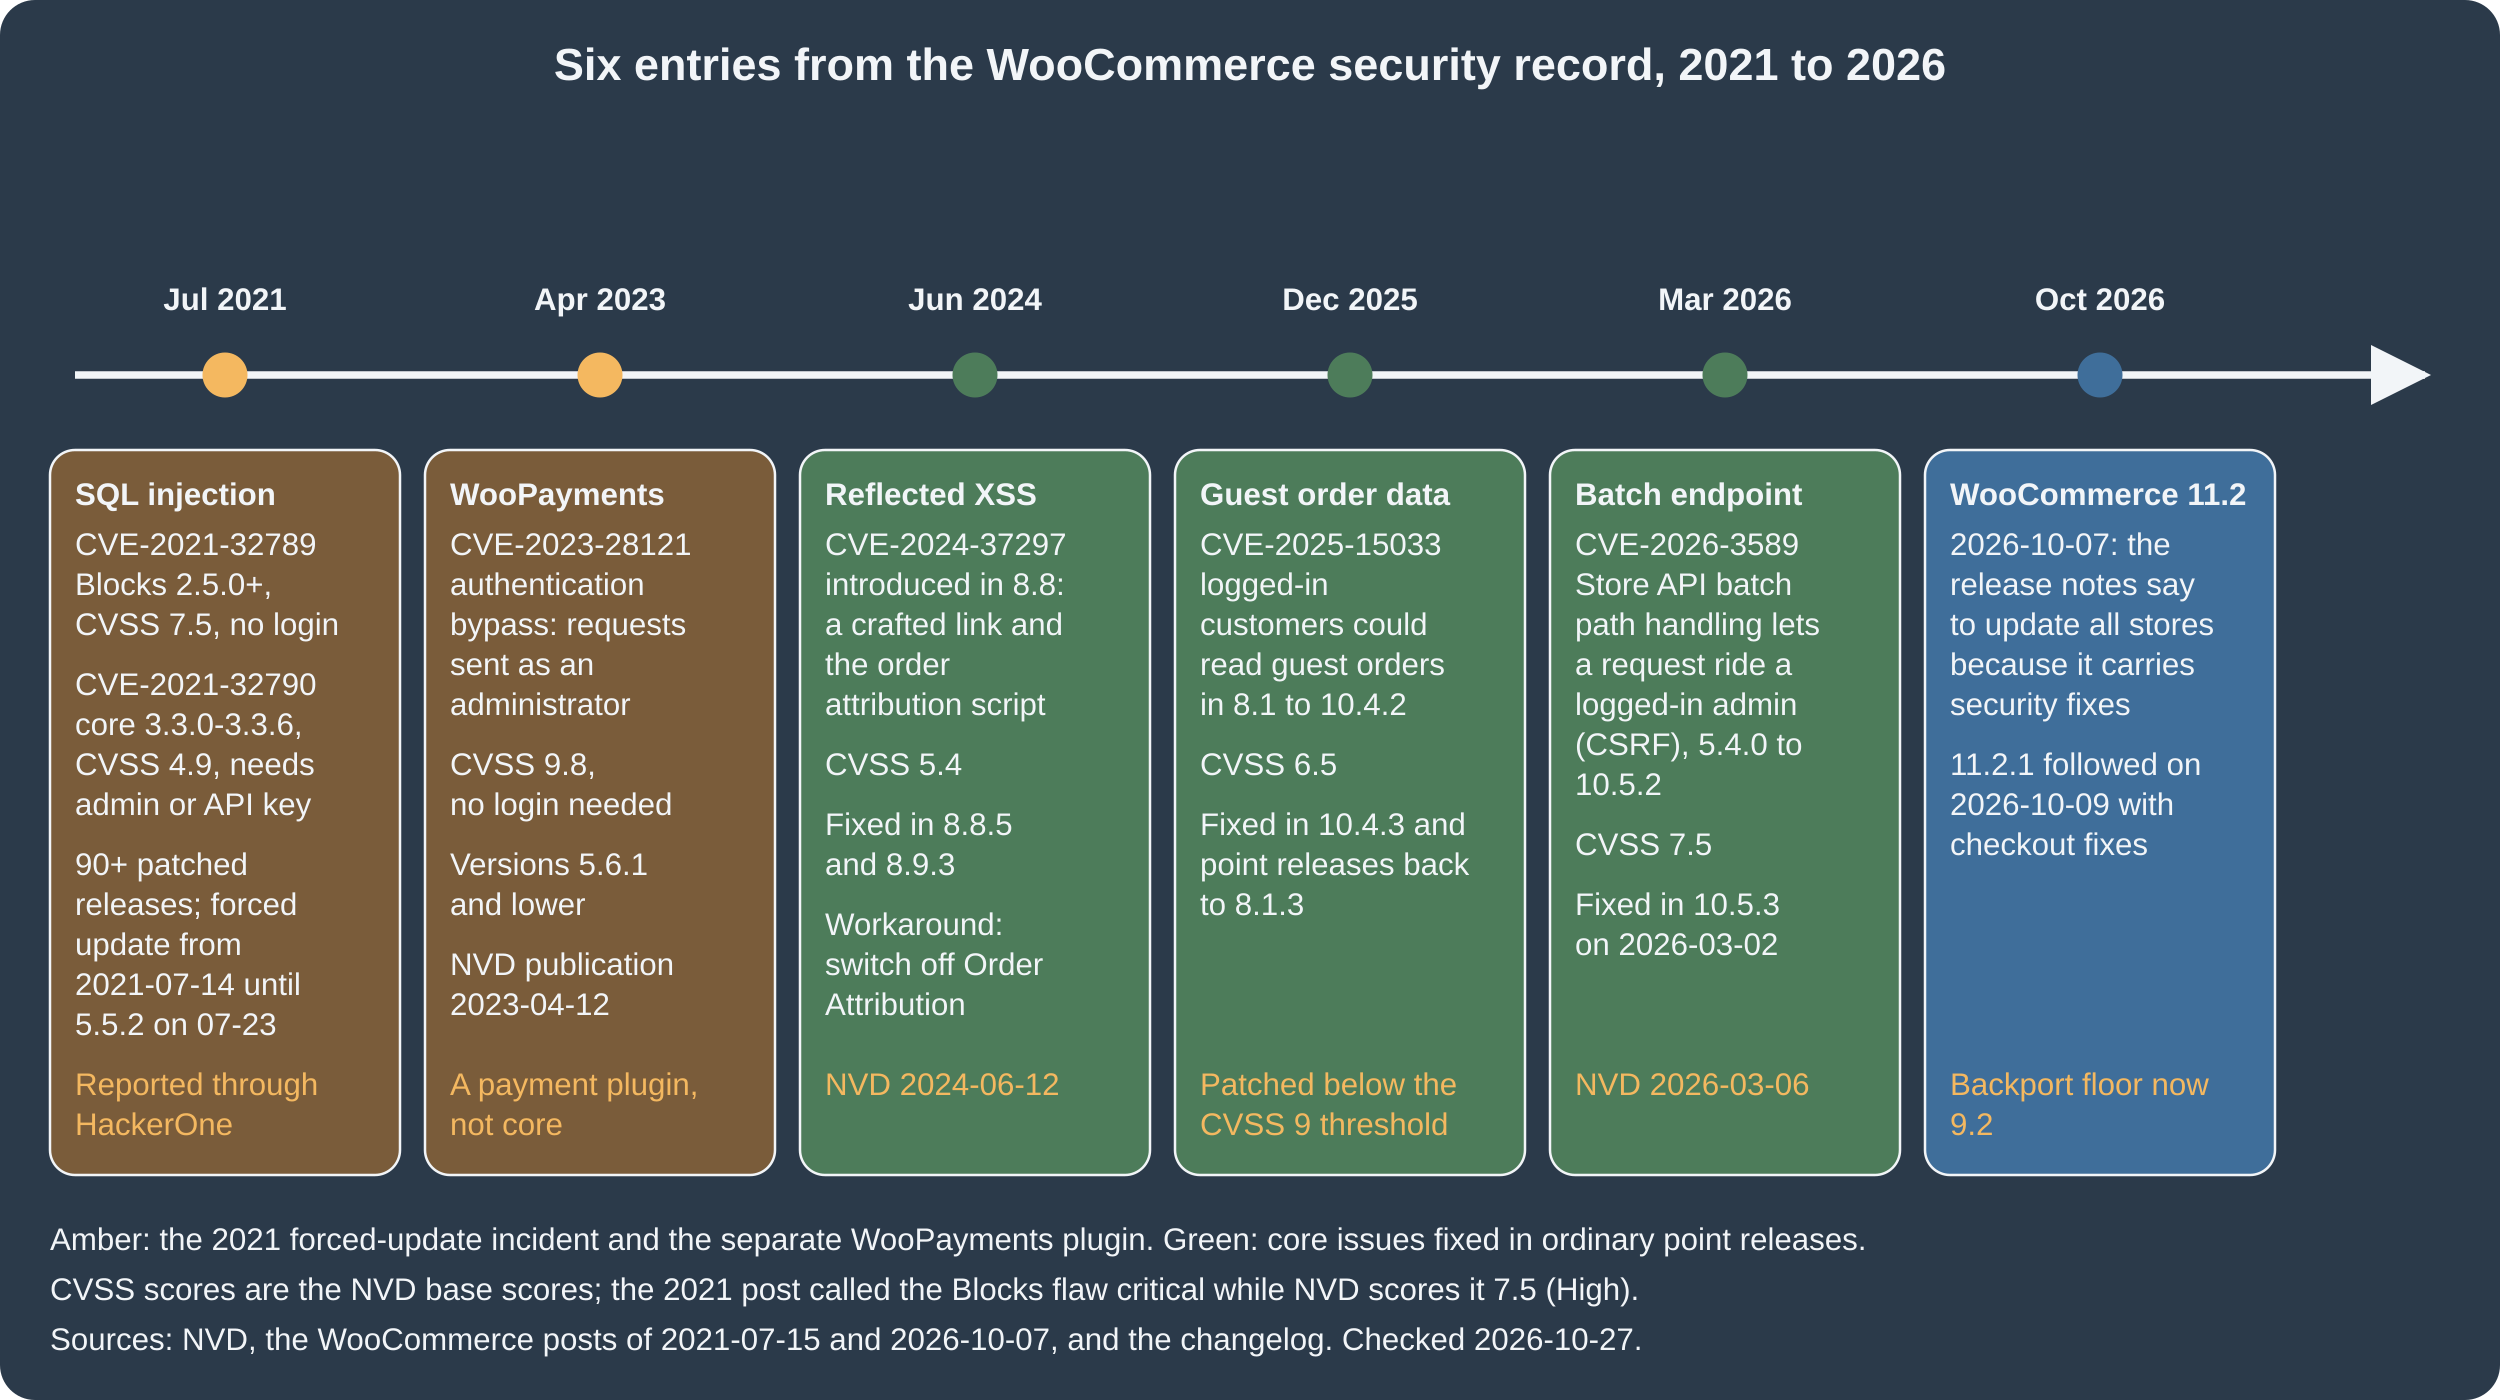
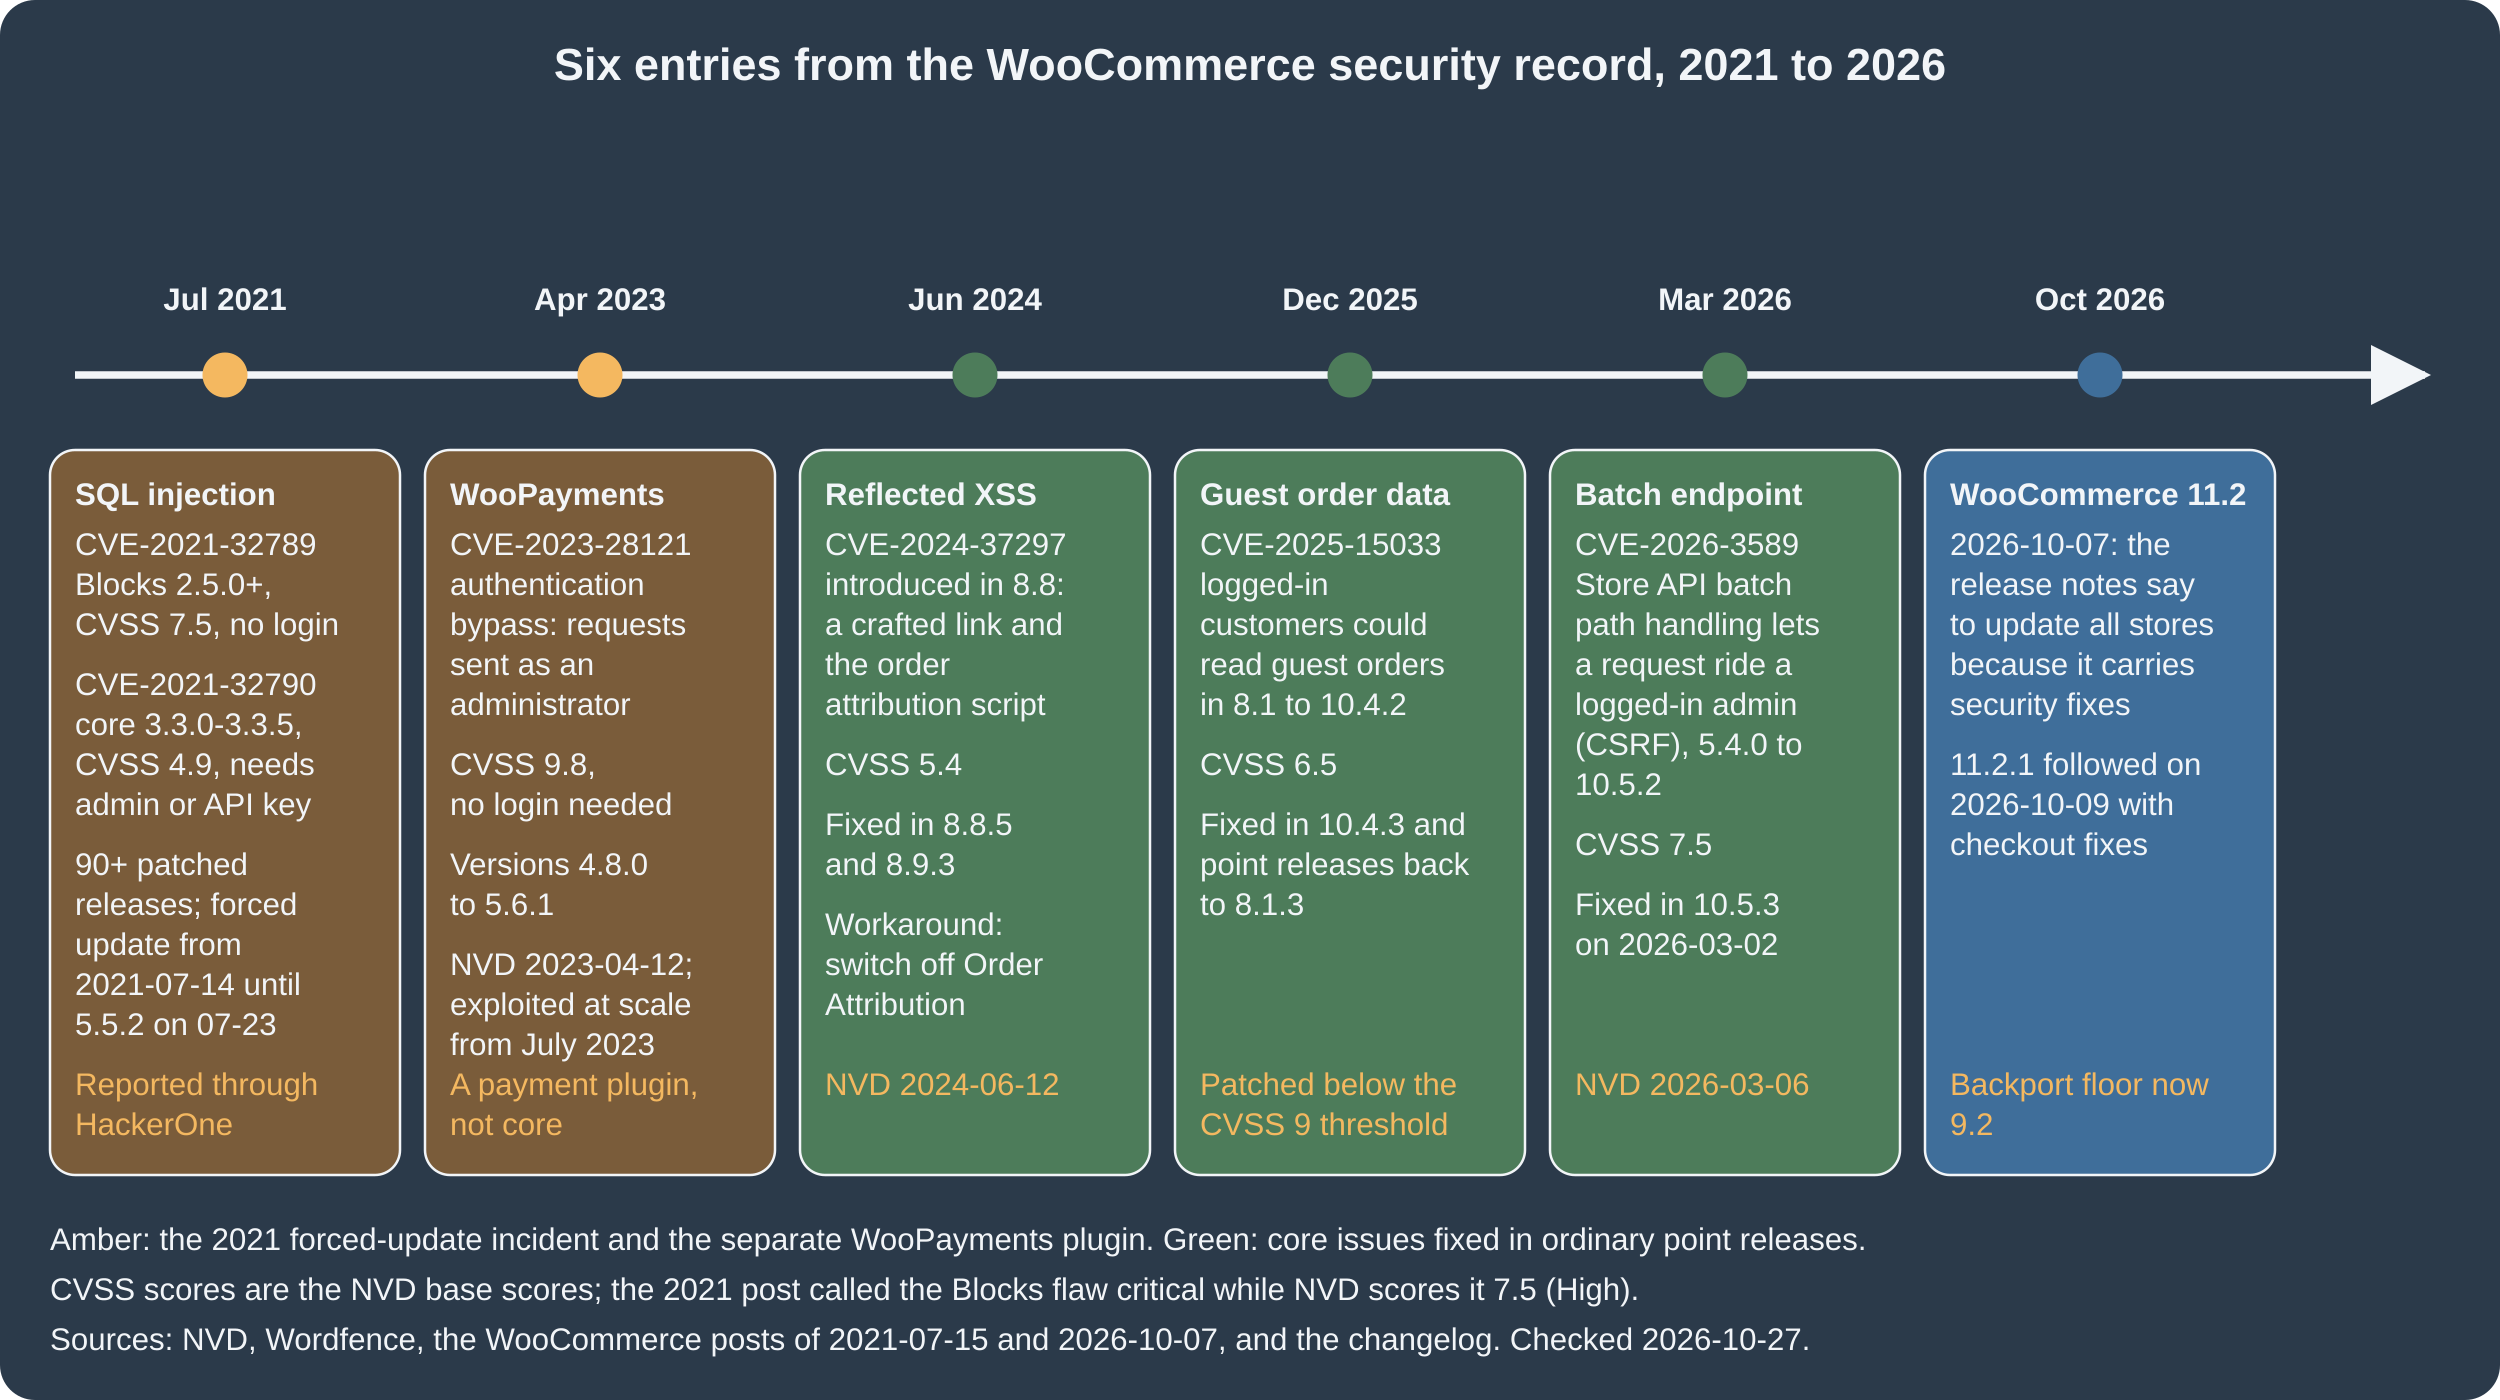
<svg xmlns="http://www.w3.org/2000/svg" viewBox="0 0 1000 560" role="img" aria-labelledby="t d" font-family="Arial, Helvetica, sans-serif">
  <rect x="0" y="0" width="1000" height="560" rx="14" fill="#2b3a4a" />
  <defs>
    <marker id="a" viewBox="0 0 10 10" refX="9" refY="5" markerWidth="8" markerHeight="8" orient="auto">
      <path d="M0,0 L10,5 L0,10 z" fill="#f2f5f8" />
    </marker>
  </defs>
  <text x="500" y="32" text-anchor="middle" font-size="18" font-weight="bold" fill="#f2f5f8">Six entries from the WooCommerce security record, 2021 to 2026</text>
  <line x1="30" y1="150" x2="970" y2="150" stroke="#f2f5f8" stroke-width="3" marker-end="url(#a)" />
  <g fill="#f2f5f8" font-size="12.5">
    <circle cx="90" cy="150" r="9" fill="#f4b860" />
    <circle cx="240" cy="150" r="9" fill="#f4b860" />
    <circle cx="390" cy="150" r="9" fill="#4d7c5a" />
    <circle cx="540" cy="150" r="9" fill="#4d7c5a" />
    <circle cx="690" cy="150" r="9" fill="#4d7c5a" />
    <circle cx="840" cy="150" r="9" fill="#3f6e9a" />
    <text x="90" y="124" text-anchor="middle" font-weight="bold">Jul 2021</text>
    <text x="240" y="124" text-anchor="middle" font-weight="bold">Apr 2023</text>
    <text x="390" y="124" text-anchor="middle" font-weight="bold">Jun 2024</text>
    <text x="540" y="124" text-anchor="middle" font-weight="bold">Dec 2025</text>
    <text x="690" y="124" text-anchor="middle" font-weight="bold">Mar 2026</text>
    <text x="840" y="124" text-anchor="middle" font-weight="bold">Oct 2026</text>
    <rect x="20" y="180" width="140" height="290" rx="10" fill="#7a5c3a" stroke="#f2f5f8" />
    <text x="30" y="202" font-weight="bold">SQL injection</text>
    <text x="30" y="222">CVE-2021-32789</text>
    <text x="30" y="238">Blocks 2.5.0+,</text>
    <text x="30" y="254">CVSS 7.5, no login</text>
    <text x="30" y="278">CVE-2021-32790</text>
-     <text x="30" y="294">core 3.3.0-3.3.6,</text>
+     <text x="30" y="294">core 3.3.0-3.3.5,</text>
    <text x="30" y="310">CVSS 4.9, needs</text>
    <text x="30" y="326">admin or API key</text>
    <text x="30" y="350">90+ patched</text>
    <text x="30" y="366">releases; forced</text>
    <text x="30" y="382">update from</text>
    <text x="30" y="398">2021-07-14 until</text>
    <text x="30" y="414">5.5.2 on 07-23</text>
    <text x="30" y="438" fill="#f4b860">Reported through</text>
    <text x="30" y="454" fill="#f4b860">HackerOne</text>
    <rect x="170" y="180" width="140" height="290" rx="10" fill="#7a5c3a" stroke="#f2f5f8" />
    <text x="180" y="202" font-weight="bold">WooPayments</text>
    <text x="180" y="222">CVE-2023-28121</text>
    <text x="180" y="238">authentication</text>
    <text x="180" y="254">bypass: requests</text>
    <text x="180" y="270">sent as an</text>
    <text x="180" y="286">administrator</text>
    <text x="180" y="310">CVSS 9.8,</text>
    <text x="180" y="326">no login needed</text>
-     <text x="180" y="350">Versions 5.6.1</text>
-     <text x="180" y="366">and lower</text>
-     <text x="180" y="390">NVD publication</text>
-     <text x="180" y="406">2023-04-12</text>
+     <text x="180" y="350">Versions 4.8.0</text>
+     <text x="180" y="366">to 5.6.1</text>
+     <text x="180" y="390">NVD 2023-04-12;</text>
+     <text x="180" y="406">exploited at scale</text>
+     <text x="180" y="422">from July 2023</text>
    <text x="180" y="438" fill="#f4b860">A payment plugin,</text>
    <text x="180" y="454" fill="#f4b860">not core</text>
    <rect x="320" y="180" width="140" height="290" rx="10" fill="#4d7c5a" stroke="#f2f5f8" />
    <text x="330" y="202" font-weight="bold">Reflected XSS</text>
    <text x="330" y="222">CVE-2024-37297</text>
    <text x="330" y="238">introduced in 8.8:</text>
    <text x="330" y="254">a crafted link and</text>
    <text x="330" y="270">the order</text>
    <text x="330" y="286">attribution script</text>
    <text x="330" y="310">CVSS 5.4</text>
    <text x="330" y="334">Fixed in 8.8.5</text>
    <text x="330" y="350">and 8.9.3</text>
    <text x="330" y="374">Workaround:</text>
    <text x="330" y="390">switch off Order</text>
    <text x="330" y="406">Attribution</text>
    <text x="330" y="438" fill="#f4b860">NVD 2024-06-12</text>
    <rect x="470" y="180" width="140" height="290" rx="10" fill="#4d7c5a" stroke="#f2f5f8" />
    <text x="480" y="202" font-weight="bold">Guest order data</text>
    <text x="480" y="222">CVE-2025-15033</text>
    <text x="480" y="238">logged-in</text>
    <text x="480" y="254">customers could</text>
    <text x="480" y="270">read guest orders</text>
    <text x="480" y="286">in 8.1 to 10.4.2</text>
    <text x="480" y="310">CVSS 6.5</text>
    <text x="480" y="334">Fixed in 10.4.3 and</text>
    <text x="480" y="350">point releases back</text>
    <text x="480" y="366">to 8.1.3</text>
    <text x="480" y="438" fill="#f4b860">Patched below the</text>
    <text x="480" y="454" fill="#f4b860">CVSS 9 threshold</text>
    <rect x="620" y="180" width="140" height="290" rx="10" fill="#4d7c5a" stroke="#f2f5f8" />
    <text x="630" y="202" font-weight="bold">Batch endpoint</text>
    <text x="630" y="222">CVE-2026-3589</text>
    <text x="630" y="238">Store API batch</text>
    <text x="630" y="254">path handling lets</text>
    <text x="630" y="270">a request ride a</text>
    <text x="630" y="286">logged-in admin</text>
    <text x="630" y="302">(CSRF), 5.4.0 to</text>
    <text x="630" y="318">10.5.2</text>
    <text x="630" y="342">CVSS 7.5</text>
    <text x="630" y="366">Fixed in 10.5.3</text>
    <text x="630" y="382">on 2026-03-02</text>
    <text x="630" y="438" fill="#f4b860">NVD 2026-03-06</text>
    <rect x="770" y="180" width="140" height="290" rx="10" fill="#3f6e9a" stroke="#f2f5f8" />
    <text x="780" y="202" font-weight="bold">WooCommerce 11.2</text>
    <text x="780" y="222">2026-10-07: the</text>
    <text x="780" y="238">release notes say</text>
    <text x="780" y="254">to update all stores</text>
    <text x="780" y="270">because it carries</text>
    <text x="780" y="286">security fixes</text>
    <text x="780" y="310">11.2.1 followed on</text>
    <text x="780" y="326">2026-10-09 with</text>
    <text x="780" y="342">checkout fixes</text>
    <text x="780" y="438" fill="#f4b860">Backport floor now</text>
    <text x="780" y="454" fill="#f4b860">9.2</text>
  </g>
  <g fill="#f2f5f8" font-size="12.5">
    <text x="20" y="500">Amber: the 2021 forced-update incident and the separate WooPayments plugin. Green: core issues fixed in ordinary point releases.</text>
    <text x="20" y="520">CVSS scores are the NVD base scores; the 2021 post called the Blocks flaw critical while NVD scores it 7.5 (High).</text>
-     <text x="20" y="540">Sources: NVD, the WooCommerce posts of 2021-07-15 and 2026-10-07, and the changelog. Checked 2026-10-27.</text>
+     <text x="20" y="540">Sources: NVD, Wordfence, the WooCommerce posts of 2021-07-15 and 2026-10-07, and the changelog. Checked 2026-10-27.</text>
  </g>
</svg>
